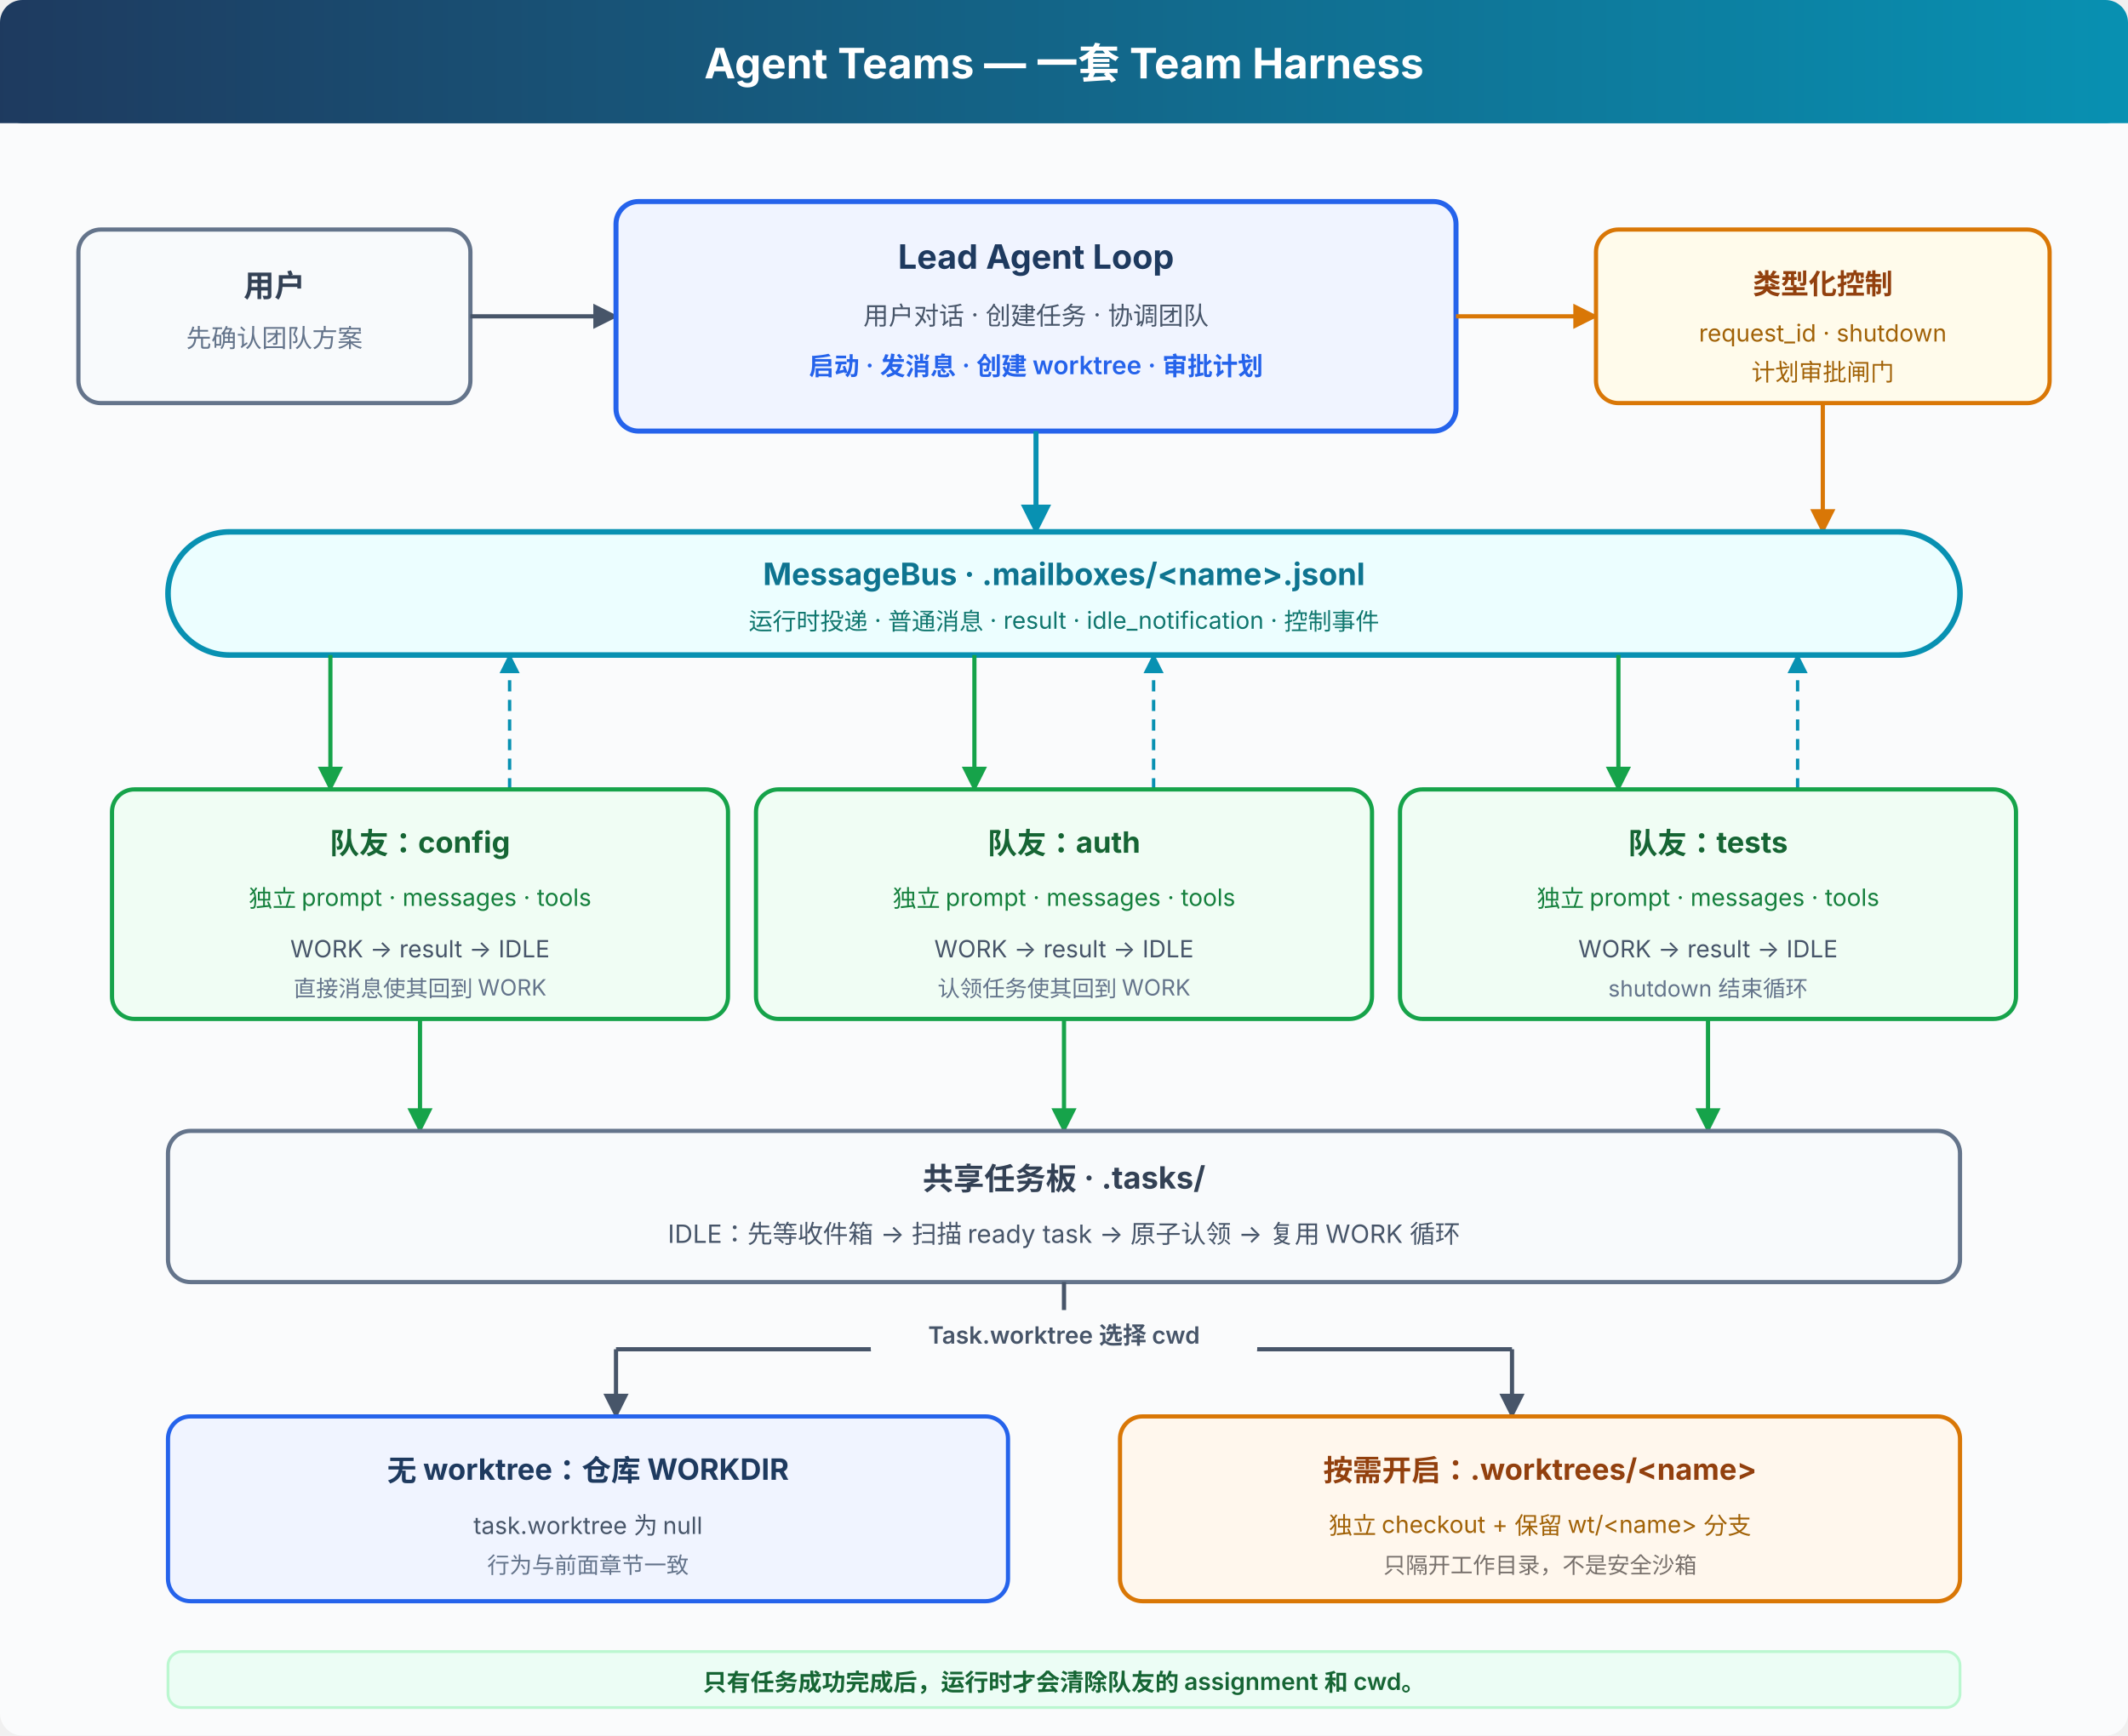
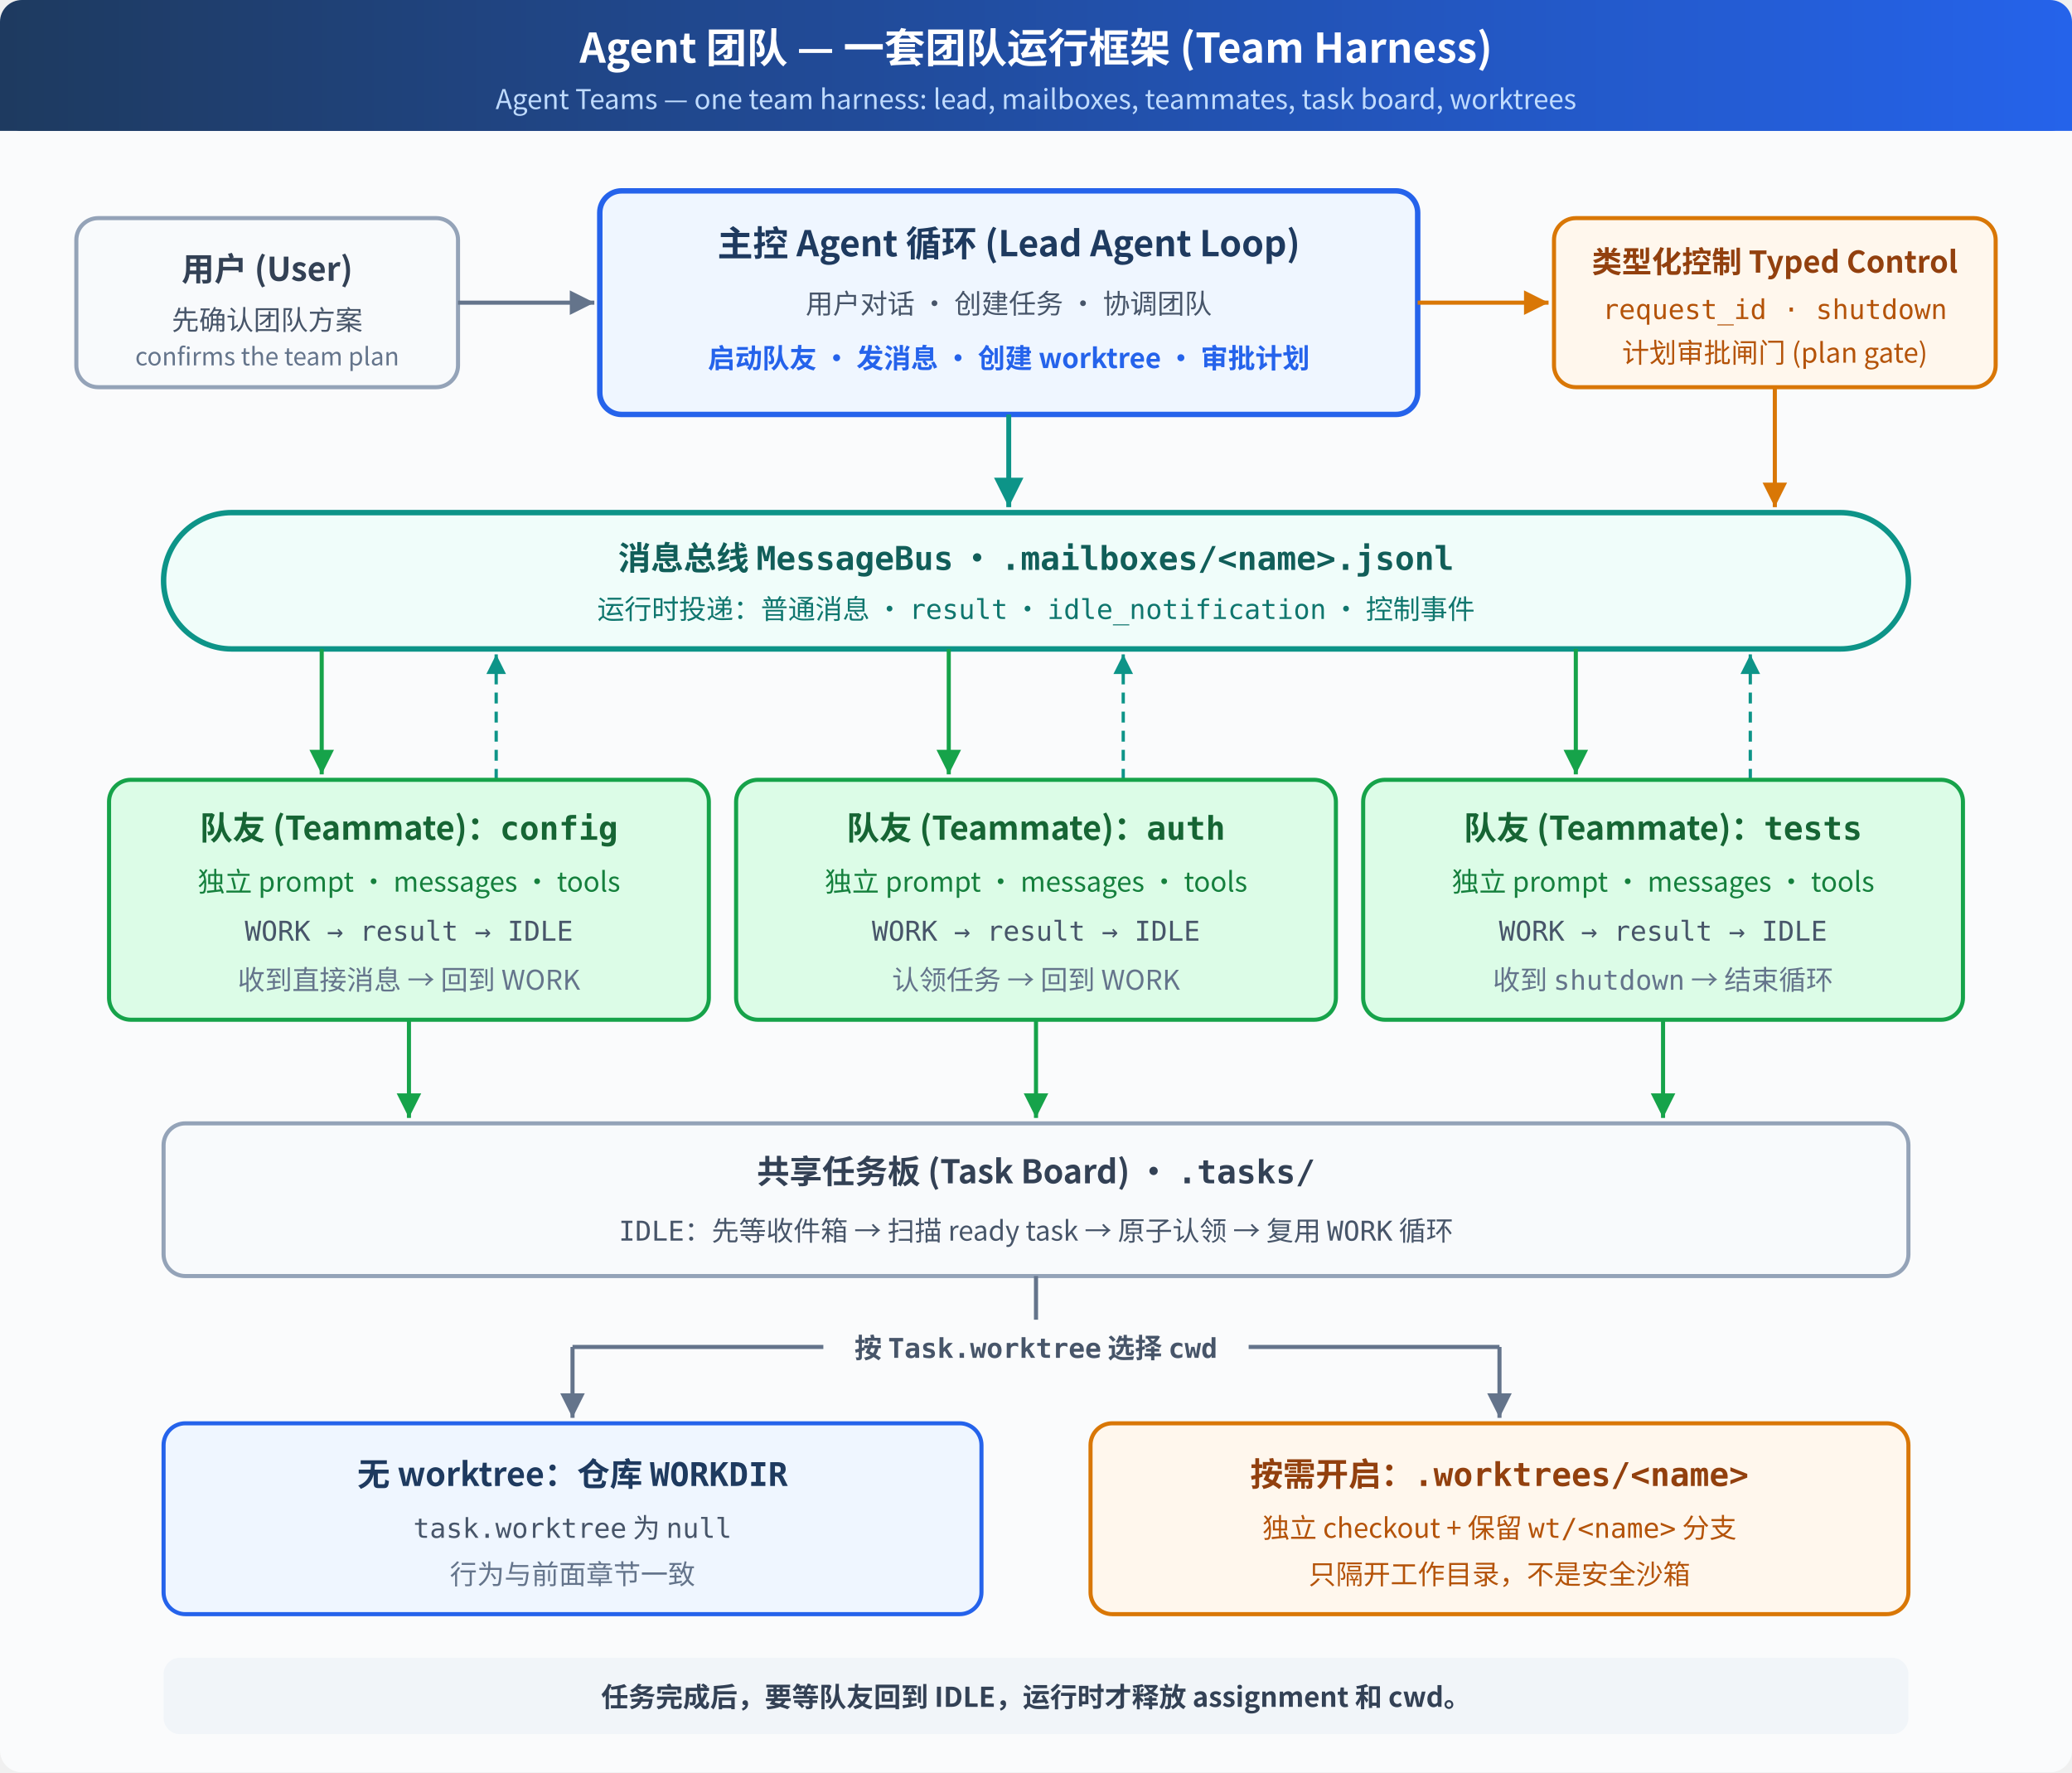
- <svg xmlns="http://www.w3.org/2000/svg" viewBox="0 0 760 620" font-family="system-ui, -apple-system, sans-serif">
+ <svg xmlns="http://www.w3.org/2000/svg" viewBox="0 0 760 650" font-family="'PingFang SC', 'Noto Sans CJK SC', 'Microsoft YaHei', system-ui, -apple-system, sans-serif">
  <defs>
+     <marker id="arrow" viewBox="0 0 10 10" refX="10" refY="5" markerWidth="6" markerHeight="6" orient="auto-start-reverse">
+       <path d="M 0 0 L 10 5 L 0 10 z" fill="#64748b" />
+     </marker>
+     <marker id="arrow-green" viewBox="0 0 10 10" refX="10" refY="5" markerWidth="6" markerHeight="6" orient="auto-start-reverse">
+       <path d="M 0 0 L 10 5 L 0 10 z" fill="#16a34a" />
+     </marker>
+     <marker id="arrow-amber" viewBox="0 0 10 10" refX="10" refY="5" markerWidth="6" markerHeight="6" orient="auto-start-reverse">
+       <path d="M 0 0 L 10 5 L 0 10 z" fill="#d97706" />
+     </marker>
+     <marker id="arrow-teal" viewBox="0 0 10 10" refX="10" refY="5" markerWidth="6" markerHeight="6" orient="auto-start-reverse">
+       <path d="M 0 0 L 10 5 L 0 10 z" fill="#0d9488" />
+     </marker>
    <linearGradient id="header" x1="0" y1="0" x2="1" y2="0">
      <stop offset="0%" stop-color="#1e3a5f" />
-       <stop offset="100%" stop-color="#0891b2" />
+       <stop offset="100%" stop-color="#2563eb" />
    </linearGradient>
-     <marker id="arrow" viewBox="0 0 10 10" refX="9" refY="5" markerWidth="6" markerHeight="6" orient="auto">
-       <path d="M 0 0 L 10 5 L 0 10 z" fill="#475569" />
-     </marker>
-     <marker id="arrow-cyan" viewBox="0 0 10 10" refX="9" refY="5" markerWidth="6" markerHeight="6" orient="auto">
-       <path d="M 0 0 L 10 5 L 0 10 z" fill="#0891b2" />
-     </marker>
-     <marker id="arrow-green" viewBox="0 0 10 10" refX="9" refY="5" markerWidth="6" markerHeight="6" orient="auto">
-       <path d="M 0 0 L 10 5 L 0 10 z" fill="#16a34a" />
-     </marker>
-     <marker id="arrow-amber" viewBox="0 0 10 10" refX="9" refY="5" markerWidth="6" markerHeight="6" orient="auto">
-       <path d="M 0 0 L 10 5 L 0 10 z" fill="#d97706" />
-     </marker>
  </defs>
-   <rect width="760" height="620" rx="8" fill="#fafbfc" />
-   <rect width="760" height="44" rx="8" fill="url(#header)" />
-   <rect y="36" width="760" height="8" fill="url(#header)" />
-   <text x="380" y="28" text-anchor="middle" fill="#fff" font-size="15" font-weight="700">Agent Teams — 一套 Team Harness</text>
-   <rect x="28" y="82" width="140" height="62" rx="8" fill="#f8fafc" stroke="#64748b" stroke-width="1.5" />
-   <text x="98" y="106" text-anchor="middle" fill="#334155" font-size="11" font-weight="700">用户</text>
-   <text x="98" y="124" text-anchor="middle" fill="#64748b" font-size="9">先确认团队方案</text>
-   <line x1="168" y1="113" x2="220" y2="113" stroke="#475569" stroke-width="1.5" marker-end="url(#arrow)" />
-   <rect x="220" y="72" width="300" height="82" rx="8" fill="#f0f4ff" stroke="#2563eb" stroke-width="1.8" />
-   <text x="370" y="96" text-anchor="middle" fill="#1e3a5f" font-size="12" font-weight="700">Lead Agent Loop</text>
-   <text x="370" y="116" text-anchor="middle" fill="#475569" font-size="9">用户对话 · 创建任务 · 协调团队</text>
-   <text x="370" y="134" text-anchor="middle" fill="#2563eb" font-size="9" font-weight="600">启动 · 发消息 · 创建 worktree · 审批计划</text>
-   <line x1="520" y1="113" x2="570" y2="113" stroke="#d97706" stroke-width="1.5" marker-end="url(#arrow-amber)" />
-   <rect x="570" y="82" width="162" height="62" rx="8" fill="#fffbeb" stroke="#d97706" stroke-width="1.5" />
-   <text x="651" y="105" text-anchor="middle" fill="#92400e" font-size="10" font-weight="700">类型化控制</text>
-   <text x="651" y="122" text-anchor="middle" fill="#a16207" font-size="8.5">request_id · shutdown</text>
-   <text x="651" y="136" text-anchor="middle" fill="#a16207" font-size="8.5">计划审批闸门</text>
-   <line x1="370" y1="154" x2="370" y2="190" stroke="#0891b2" stroke-width="1.8" marker-end="url(#arrow-cyan)" />
-   <line x1="651" y1="144" x2="651" y2="190" stroke="#d97706" stroke-width="1.5" marker-end="url(#arrow-amber)" />
-   <rect x="60" y="190" width="640" height="44" rx="22" fill="#ecfeff" stroke="#0891b2" stroke-width="2" />
-   <text x="380" y="209" text-anchor="middle" fill="#0e7490" font-size="11" font-weight="700">MessageBus · .mailboxes/&lt;name&gt;.jsonl</text>
-   <text x="380" y="225" text-anchor="middle" fill="#0f766e" font-size="8.5">运行时投递 · 普通消息 · result · idle_notification · 控制事件</text>
-   <line x1="118" y1="234" x2="118" y2="282" stroke="#16a34a" stroke-width="1.5" marker-end="url(#arrow-green)" />
-   <line x1="348" y1="234" x2="348" y2="282" stroke="#16a34a" stroke-width="1.5" marker-end="url(#arrow-green)" />
-   <line x1="578" y1="234" x2="578" y2="282" stroke="#16a34a" stroke-width="1.5" marker-end="url(#arrow-green)" />
-   <line x1="182" y1="282" x2="182" y2="234" stroke="#0891b2" stroke-width="1.2" stroke-dasharray="4 3" marker-end="url(#arrow-cyan)" />
-   <line x1="412" y1="282" x2="412" y2="234" stroke="#0891b2" stroke-width="1.2" stroke-dasharray="4 3" marker-end="url(#arrow-cyan)" />
-   <line x1="642" y1="282" x2="642" y2="234" stroke="#0891b2" stroke-width="1.2" stroke-dasharray="4 3" marker-end="url(#arrow-cyan)" />
-   <rect x="40" y="282" width="220" height="82" rx="8" fill="#f0fdf4" stroke="#16a34a" stroke-width="1.5" />
-   <text x="150" y="305" text-anchor="middle" fill="#166534" font-size="10.5" font-weight="700">队友：config</text>
-   <text x="150" y="324" text-anchor="middle" fill="#15803d" font-size="8.5">独立 prompt · messages · tools</text>
-   <text x="150" y="342" text-anchor="middle" fill="#475569" font-size="8.5">WORK → result → IDLE</text>
-   <text x="150" y="356" text-anchor="middle" fill="#64748b" font-size="8">直接消息使其回到 WORK</text>
-   <rect x="270" y="282" width="220" height="82" rx="8" fill="#f0fdf4" stroke="#16a34a" stroke-width="1.5" />
-   <text x="380" y="305" text-anchor="middle" fill="#166534" font-size="10.5" font-weight="700">队友：auth</text>
-   <text x="380" y="324" text-anchor="middle" fill="#15803d" font-size="8.5">独立 prompt · messages · tools</text>
-   <text x="380" y="342" text-anchor="middle" fill="#475569" font-size="8.5">WORK → result → IDLE</text>
-   <text x="380" y="356" text-anchor="middle" fill="#64748b" font-size="8">认领任务使其回到 WORK</text>
-   <rect x="500" y="282" width="220" height="82" rx="8" fill="#f0fdf4" stroke="#16a34a" stroke-width="1.5" />
-   <text x="610" y="305" text-anchor="middle" fill="#166534" font-size="10.5" font-weight="700">队友：tests</text>
-   <text x="610" y="324" text-anchor="middle" fill="#15803d" font-size="8.5">独立 prompt · messages · tools</text>
-   <text x="610" y="342" text-anchor="middle" fill="#475569" font-size="8.5">WORK → result → IDLE</text>
-   <text x="610" y="356" text-anchor="middle" fill="#64748b" font-size="8">shutdown 结束循环</text>
-   <line x1="150" y1="364" x2="150" y2="404" stroke="#16a34a" stroke-width="1.5" marker-end="url(#arrow-green)" />
-   <line x1="380" y1="364" x2="380" y2="404" stroke="#16a34a" stroke-width="1.5" marker-end="url(#arrow-green)" />
-   <line x1="610" y1="364" x2="610" y2="404" stroke="#16a34a" stroke-width="1.5" marker-end="url(#arrow-green)" />
-   <rect x="60" y="404" width="640" height="54" rx="8" fill="#f8fafc" stroke="#64748b" stroke-width="1.5" />
-   <text x="380" y="425" text-anchor="middle" fill="#334155" font-size="11" font-weight="700">共享任务板 · .tasks/</text>
-   <text x="380" y="444" text-anchor="middle" fill="#475569" font-size="9">IDLE：先等收件箱 → 扫描 ready task → 原子认领 → 复用 WORK 循环</text>
-   <line x1="380" y1="458" x2="380" y2="482" stroke="#475569" stroke-width="1.5" />
-   <line x1="220" y1="482" x2="540" y2="482" stroke="#475569" stroke-width="1.5" />
-   <line x1="220" y1="482" x2="220" y2="506" stroke="#475569" stroke-width="1.5" marker-end="url(#arrow)" />
-   <line x1="540" y1="482" x2="540" y2="506" stroke="#475569" stroke-width="1.5" marker-end="url(#arrow)" />
-   <rect x="311" y="468" width="138" height="18" rx="4" fill="#fafbfc" />
-   <text x="380" y="480" text-anchor="middle" fill="#475569" font-size="8.5" font-weight="600">Task.worktree 选择 cwd</text>
-   <rect x="60" y="506" width="300" height="66" rx="8" fill="#f0f4ff" stroke="#2563eb" stroke-width="1.5" />
-   <text x="210" y="529" text-anchor="middle" fill="#1e3a5f" font-size="10.5" font-weight="700">无 worktree：仓库 WORKDIR</text>
-   <text x="210" y="548" text-anchor="middle" fill="#475569" font-size="8.5">task.worktree 为 null</text>
-   <text x="210" y="562" text-anchor="middle" fill="#64748b" font-size="8">行为与前面章节一致</text>
-   <rect x="400" y="506" width="300" height="66" rx="8" fill="#fff7ed" stroke="#d97706" stroke-width="1.5" />
-   <text x="550" y="529" text-anchor="middle" fill="#92400e" font-size="10.5" font-weight="700">按需开启：.worktrees/&lt;name&gt;</text>
-   <text x="550" y="548" text-anchor="middle" fill="#a16207" font-size="8.5">独立 checkout + 保留 wt/&lt;name&gt; 分支</text>
-   <text x="550" y="562" text-anchor="middle" fill="#78716c" font-size="8">只隔开工作目录，不是安全沙箱</text>
-   <rect x="60" y="590" width="640" height="20" rx="5" fill="#ecfdf5" stroke="#bbf7d0" />
-   <text x="380" y="604" text-anchor="middle" fill="#166534" font-size="8.5" font-weight="600">只有任务成功完成后，运行时才会清除队友的 assignment 和 cwd。</text>
+   <rect width="760" height="650" fill="#fafbfc" rx="8" />
+   <rect x="0" y="0" width="760" height="48" fill="url(#header)" rx="8" />
+   <rect x="0" y="40" width="760" height="8" fill="url(#header)" />
+   <text x="380" y="23" fill="#ffffff" font-size="15" font-weight="700" text-anchor="middle">Agent 团队 — 一套团队运行框架 (Team Harness)</text>
+   <text x="380" y="40" fill="#bfdbfe" font-size="10" text-anchor="middle">Agent Teams — one team harness: lead, mailboxes, teammates, task board, worktrees</text>
+   <rect x="28" y="80" width="140" height="62" rx="8" fill="#f8fafc" stroke="#94a3b8" stroke-width="1.5" />
+   <text x="98" y="103" fill="#334155" font-size="12" font-weight="700" text-anchor="middle">用户 (User)</text>
+   <text x="98" y="121" fill="#475569" font-size="10" text-anchor="middle">先确认团队方案</text>
+   <text x="98" y="134" fill="#64748b" font-size="9" text-anchor="middle">confirms the team plan</text>
+   <line x1="168" y1="111" x2="218" y2="111" stroke="#64748b" stroke-width="1.5" marker-end="url(#arrow)" />
+   <rect x="220" y="70" width="300" height="82" rx="8" fill="#eff6ff" stroke="#2563eb" stroke-width="2" />
+   <text x="370" y="94" fill="#1e3a5f" font-size="13" font-weight="700" text-anchor="middle">主控 Agent 循环 (Lead Agent Loop)</text>
+   <text x="370" y="115" fill="#475569" font-size="10" text-anchor="middle">用户对话 · 创建任务 · 协调团队</text>
+   <text x="370" y="135" fill="#2563eb" font-size="10" font-weight="600" text-anchor="middle">启动队友 · 发消息 · 创建 worktree · 审批计划</text>
+   <line x1="520" y1="111" x2="568" y2="111" stroke="#d97706" stroke-width="1.5" marker-end="url(#arrow-amber)" />
+   <rect x="570" y="80" width="162" height="62" rx="8" fill="#fff7ed" stroke="#d97706" stroke-width="1.5" />
+   <text x="651" y="100" fill="#92400e" font-size="11" font-weight="700" text-anchor="middle">类型化控制 Typed Control</text>
+   <text x="651" y="117" fill="#b45309" font-size="10" text-anchor="middle" font-family="ui-monospace, 'SF Mono', Menlo, Consolas, monospace">request_id · shutdown</text>
+   <text x="651" y="133" fill="#b45309" font-size="10" text-anchor="middle">计划审批闸门 (plan gate)</text>
+   <line x1="370" y1="152" x2="370" y2="186" stroke="#0d9488" stroke-width="1.8" marker-end="url(#arrow-teal)" />
+   <line x1="651" y1="142" x2="651" y2="186" stroke="#d97706" stroke-width="1.5" marker-end="url(#arrow-amber)" />
+   <rect x="60" y="188" width="640" height="50" rx="25" fill="#f0fdfa" stroke="#0d9488" stroke-width="2" />
+   <text x="380" y="209" fill="#115e59" font-size="12" font-weight="700" text-anchor="middle">消息总线 <tspan font-family="ui-monospace, 'SF Mono', Menlo, Consolas, monospace">MessageBus</tspan> · <tspan font-family="ui-monospace, 'SF Mono', Menlo, Consolas, monospace">.mailboxes/&lt;name&gt;.jsonl</tspan>
+   </text>
+   <text x="380" y="227" fill="#0f766e" font-size="10" text-anchor="middle">运行时投递：普通消息 · <tspan font-family="ui-monospace, 'SF Mono', Menlo, Consolas, monospace">result</tspan> · <tspan font-family="ui-monospace, 'SF Mono', Menlo, Consolas, monospace">idle_notification</tspan> · 控制事件</text>
+   <line x1="118" y1="238" x2="118" y2="284" stroke="#16a34a" stroke-width="1.5" marker-end="url(#arrow-green)" />
+   <line x1="348" y1="238" x2="348" y2="284" stroke="#16a34a" stroke-width="1.5" marker-end="url(#arrow-green)" />
+   <line x1="578" y1="238" x2="578" y2="284" stroke="#16a34a" stroke-width="1.5" marker-end="url(#arrow-green)" />
+   <line x1="182" y1="286" x2="182" y2="240" stroke="#0d9488" stroke-width="1.2" stroke-dasharray="4,3" marker-end="url(#arrow-teal)" />
+   <line x1="412" y1="286" x2="412" y2="240" stroke="#0d9488" stroke-width="1.2" stroke-dasharray="4,3" marker-end="url(#arrow-teal)" />
+   <line x1="642" y1="286" x2="642" y2="240" stroke="#0d9488" stroke-width="1.2" stroke-dasharray="4,3" marker-end="url(#arrow-teal)" />
+   <rect x="40" y="286" width="220" height="88" rx="8" fill="#dcfce7" stroke="#16a34a" stroke-width="1.5" />
+   <text x="150" y="308" fill="#166534" font-size="12" font-weight="700" text-anchor="middle">队友 (Teammate)：<tspan font-family="ui-monospace, 'SF Mono', Menlo, Consolas, monospace">config</tspan>
+   </text>
+   <text x="150" y="327" fill="#15803d" font-size="10" text-anchor="middle">独立 prompt · messages · tools</text>
+   <text x="150" y="345" fill="#475569" font-size="10" text-anchor="middle" font-family="ui-monospace, 'SF Mono', Menlo, Consolas, monospace">WORK → result → IDLE</text>
+   <text x="150" y="363" fill="#64748b" font-size="10" text-anchor="middle">收到直接消息 → 回到 WORK</text>
+   <rect x="270" y="286" width="220" height="88" rx="8" fill="#dcfce7" stroke="#16a34a" stroke-width="1.5" />
+   <text x="380" y="308" fill="#166534" font-size="12" font-weight="700" text-anchor="middle">队友 (Teammate)：<tspan font-family="ui-monospace, 'SF Mono', Menlo, Consolas, monospace">auth</tspan>
+   </text>
+   <text x="380" y="327" fill="#15803d" font-size="10" text-anchor="middle">独立 prompt · messages · tools</text>
+   <text x="380" y="345" fill="#475569" font-size="10" text-anchor="middle" font-family="ui-monospace, 'SF Mono', Menlo, Consolas, monospace">WORK → result → IDLE</text>
+   <text x="380" y="363" fill="#64748b" font-size="10" text-anchor="middle">认领任务 → 回到 WORK</text>
+   <rect x="500" y="286" width="220" height="88" rx="8" fill="#dcfce7" stroke="#16a34a" stroke-width="1.5" />
+   <text x="610" y="308" fill="#166534" font-size="12" font-weight="700" text-anchor="middle">队友 (Teammate)：<tspan font-family="ui-monospace, 'SF Mono', Menlo, Consolas, monospace">tests</tspan>
+   </text>
+   <text x="610" y="327" fill="#15803d" font-size="10" text-anchor="middle">独立 prompt · messages · tools</text>
+   <text x="610" y="345" fill="#475569" font-size="10" text-anchor="middle" font-family="ui-monospace, 'SF Mono', Menlo, Consolas, monospace">WORK → result → IDLE</text>
+   <text x="610" y="363" fill="#64748b" font-size="10" text-anchor="middle">收到 <tspan font-family="ui-monospace, 'SF Mono', Menlo, Consolas, monospace">shutdown</tspan> → 结束循环</text>
+   <line x1="150" y1="374" x2="150" y2="410" stroke="#16a34a" stroke-width="1.5" marker-end="url(#arrow-green)" />
+   <line x1="380" y1="374" x2="380" y2="410" stroke="#16a34a" stroke-width="1.5" marker-end="url(#arrow-green)" />
+   <line x1="610" y1="374" x2="610" y2="410" stroke="#16a34a" stroke-width="1.5" marker-end="url(#arrow-green)" />
+   <rect x="60" y="412" width="640" height="56" rx="8" fill="#f8fafc" stroke="#94a3b8" stroke-width="1.5" />
+   <text x="380" y="434" fill="#334155" font-size="12" font-weight="700" text-anchor="middle">共享任务板 (Task Board) · <tspan font-family="ui-monospace, 'SF Mono', Menlo, Consolas, monospace">.tasks/</tspan>
+   </text>
+   <text x="380" y="455" fill="#475569" font-size="10" text-anchor="middle">
+     <tspan font-family="ui-monospace, 'SF Mono', Menlo, Consolas, monospace">IDLE</tspan>：先等收件箱 → 扫描 ready task → 原子认领 → 复用 <tspan font-family="ui-monospace, 'SF Mono', Menlo, Consolas, monospace">WORK</tspan> 循环</text>
+   <line x1="380" y1="468" x2="380" y2="494" stroke="#64748b" stroke-width="1.5" />
+   <line x1="210" y1="494" x2="550" y2="494" stroke="#64748b" stroke-width="1.5" />
+   <line x1="210" y1="494" x2="210" y2="520" stroke="#64748b" stroke-width="1.5" marker-end="url(#arrow)" />
+   <line x1="550" y1="494" x2="550" y2="520" stroke="#64748b" stroke-width="1.5" marker-end="url(#arrow)" />
+   <rect x="302" y="484" width="156" height="20" rx="4" fill="#fafbfc" />
+   <text x="380" y="498" fill="#475569" font-size="10" font-weight="600" text-anchor="middle">按 <tspan font-family="ui-monospace, 'SF Mono', Menlo, Consolas, monospace">Task.worktree</tspan> 选择 <tspan font-family="ui-monospace, 'SF Mono', Menlo, Consolas, monospace">cwd</tspan>
+   </text>
+   <rect x="60" y="522" width="300" height="70" rx="8" fill="#eff6ff" stroke="#2563eb" stroke-width="1.5" />
+   <text x="210" y="545" fill="#1e3a5f" font-size="12" font-weight="700" text-anchor="middle">无 worktree：仓库 <tspan font-family="ui-monospace, 'SF Mono', Menlo, Consolas, monospace">WORKDIR</tspan>
+   </text>
+   <text x="210" y="564" fill="#475569" font-size="10" text-anchor="middle">
+     <tspan font-family="ui-monospace, 'SF Mono', Menlo, Consolas, monospace">task.worktree</tspan> 为 <tspan font-family="ui-monospace, 'SF Mono', Menlo, Consolas, monospace">null</tspan>
+   </text>
+   <text x="210" y="581" fill="#64748b" font-size="10" text-anchor="middle">行为与前面章节一致</text>
+   <rect x="400" y="522" width="300" height="70" rx="8" fill="#fff7ed" stroke="#d97706" stroke-width="1.5" />
+   <text x="550" y="545" fill="#92400e" font-size="12" font-weight="700" text-anchor="middle">按需开启：<tspan font-family="ui-monospace, 'SF Mono', Menlo, Consolas, monospace">.worktrees/&lt;name&gt;</tspan>
+   </text>
+   <text x="550" y="564" fill="#b45309" font-size="10" text-anchor="middle">独立 checkout + 保留 <tspan font-family="ui-monospace, 'SF Mono', Menlo, Consolas, monospace">wt/&lt;name&gt;</tspan> 分支</text>
+   <text x="550" y="581" fill="#b45309" font-size="10" text-anchor="middle">只隔开工作目录，不是安全沙箱</text>
+   <rect x="60" y="608" width="640" height="28" rx="6" fill="#f1f5f9" />
+   <text x="380" y="626" fill="#334155" font-size="10" font-weight="600" text-anchor="middle">任务完成后，要等队友回到 IDLE，运行时才释放 assignment 和 cwd。</text>
</svg>
